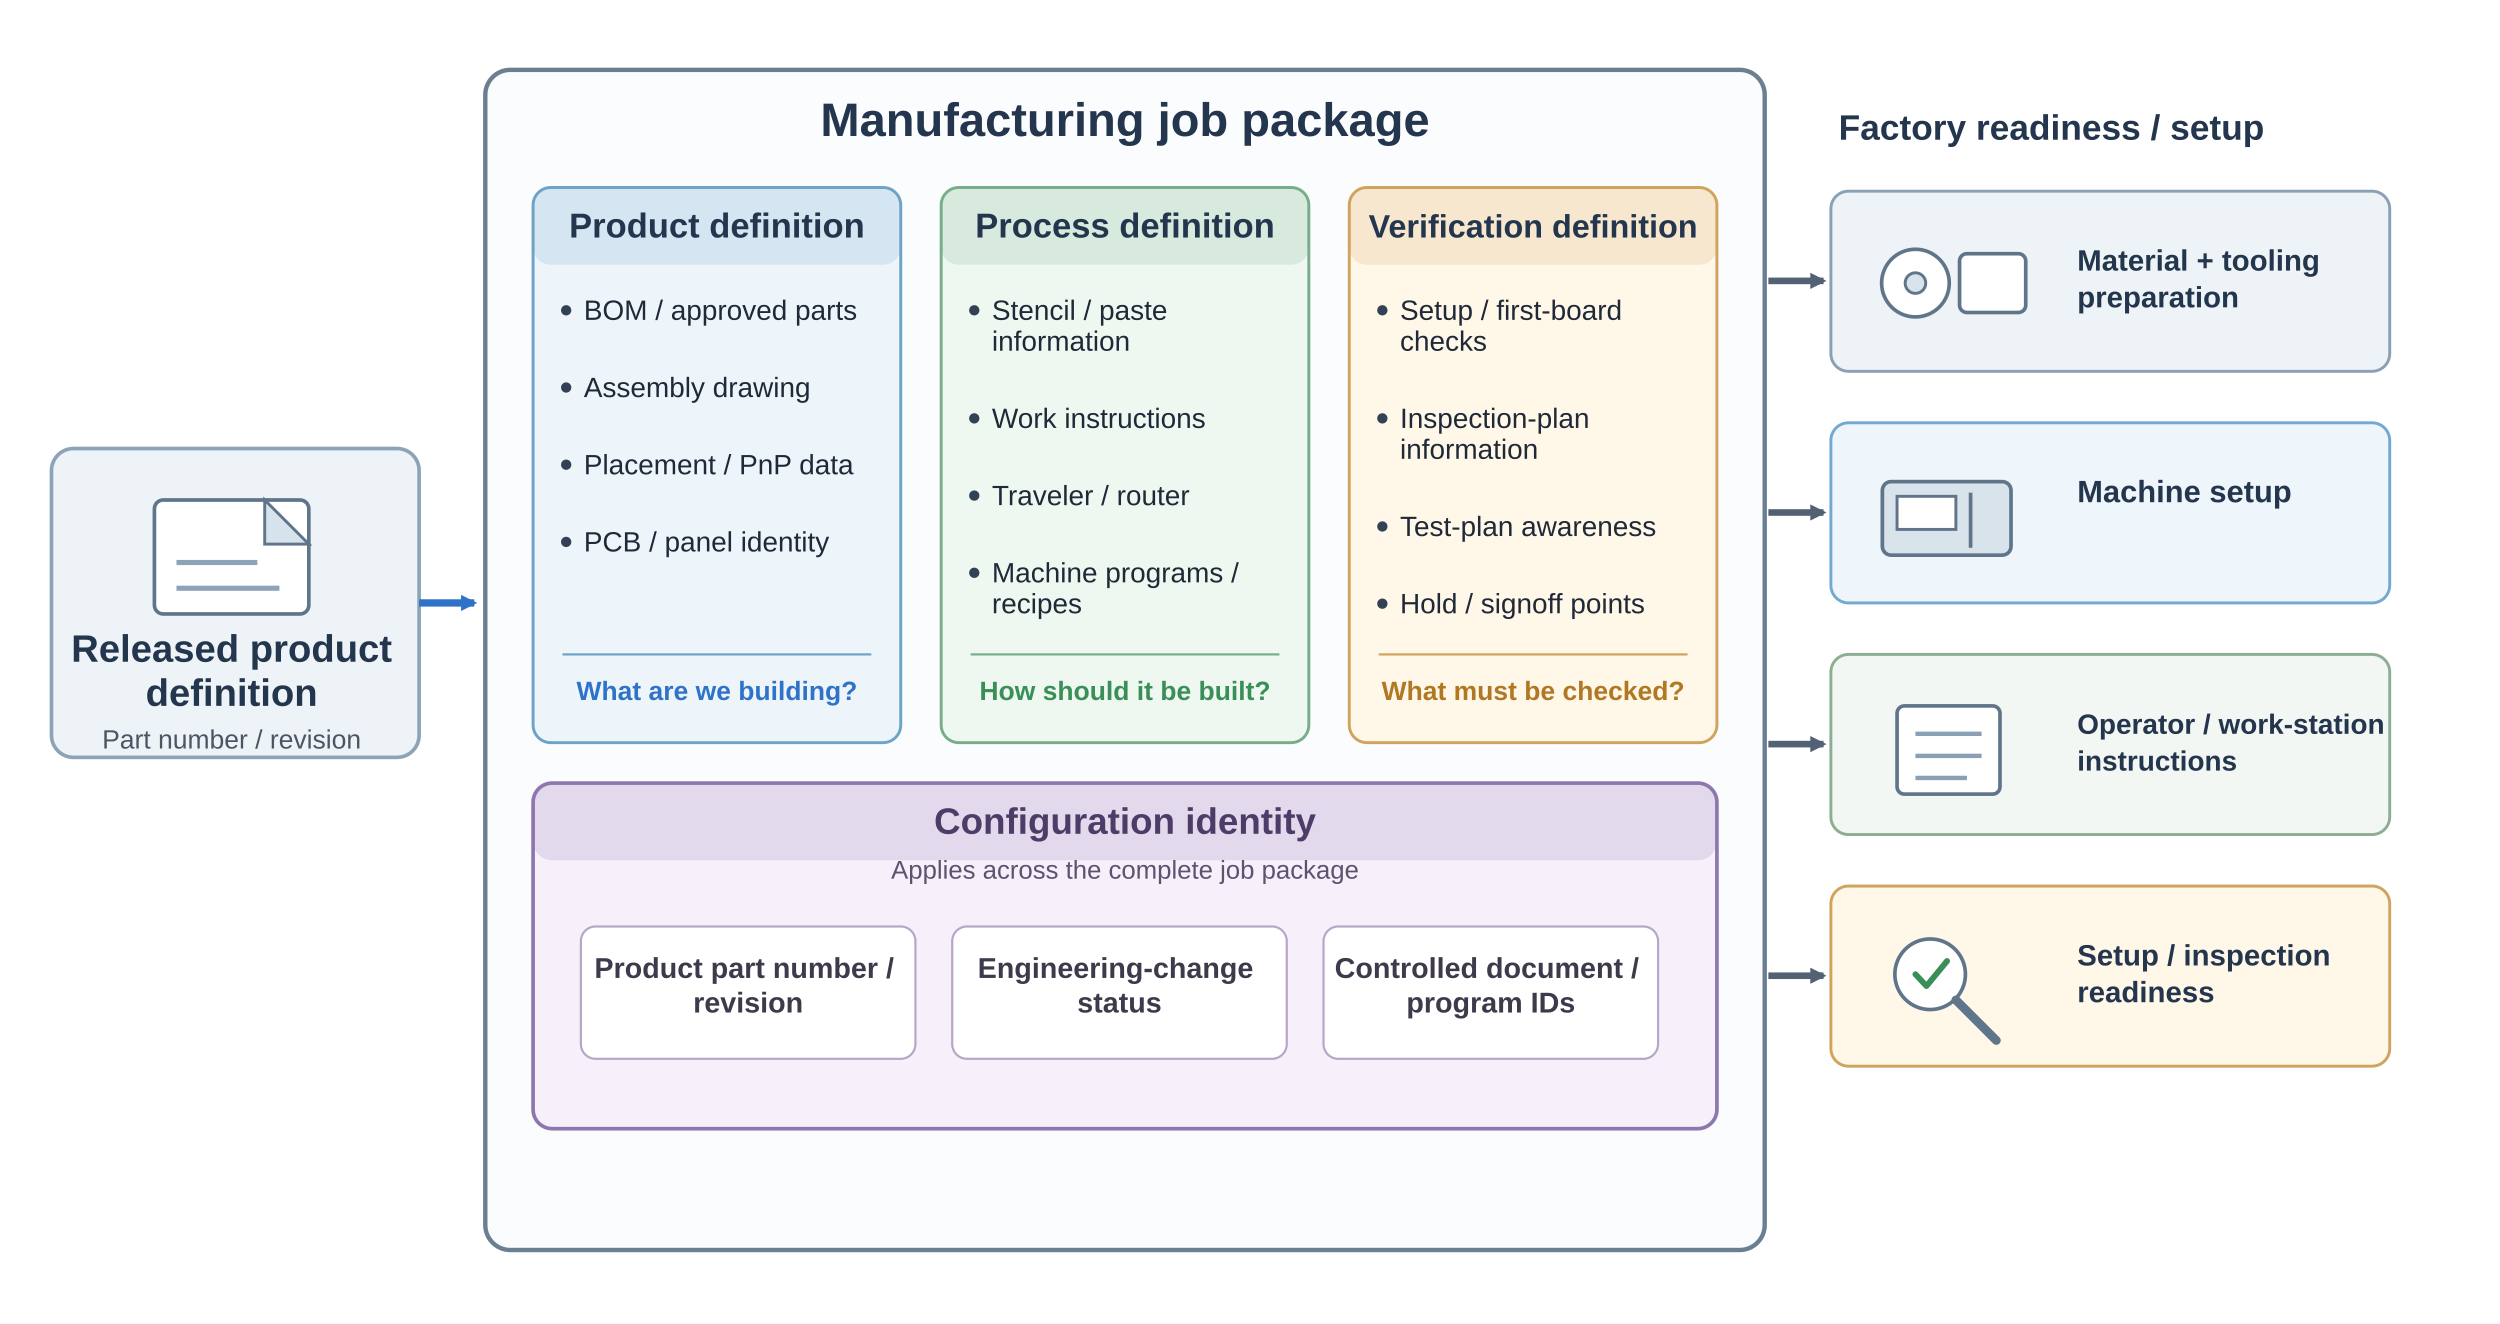
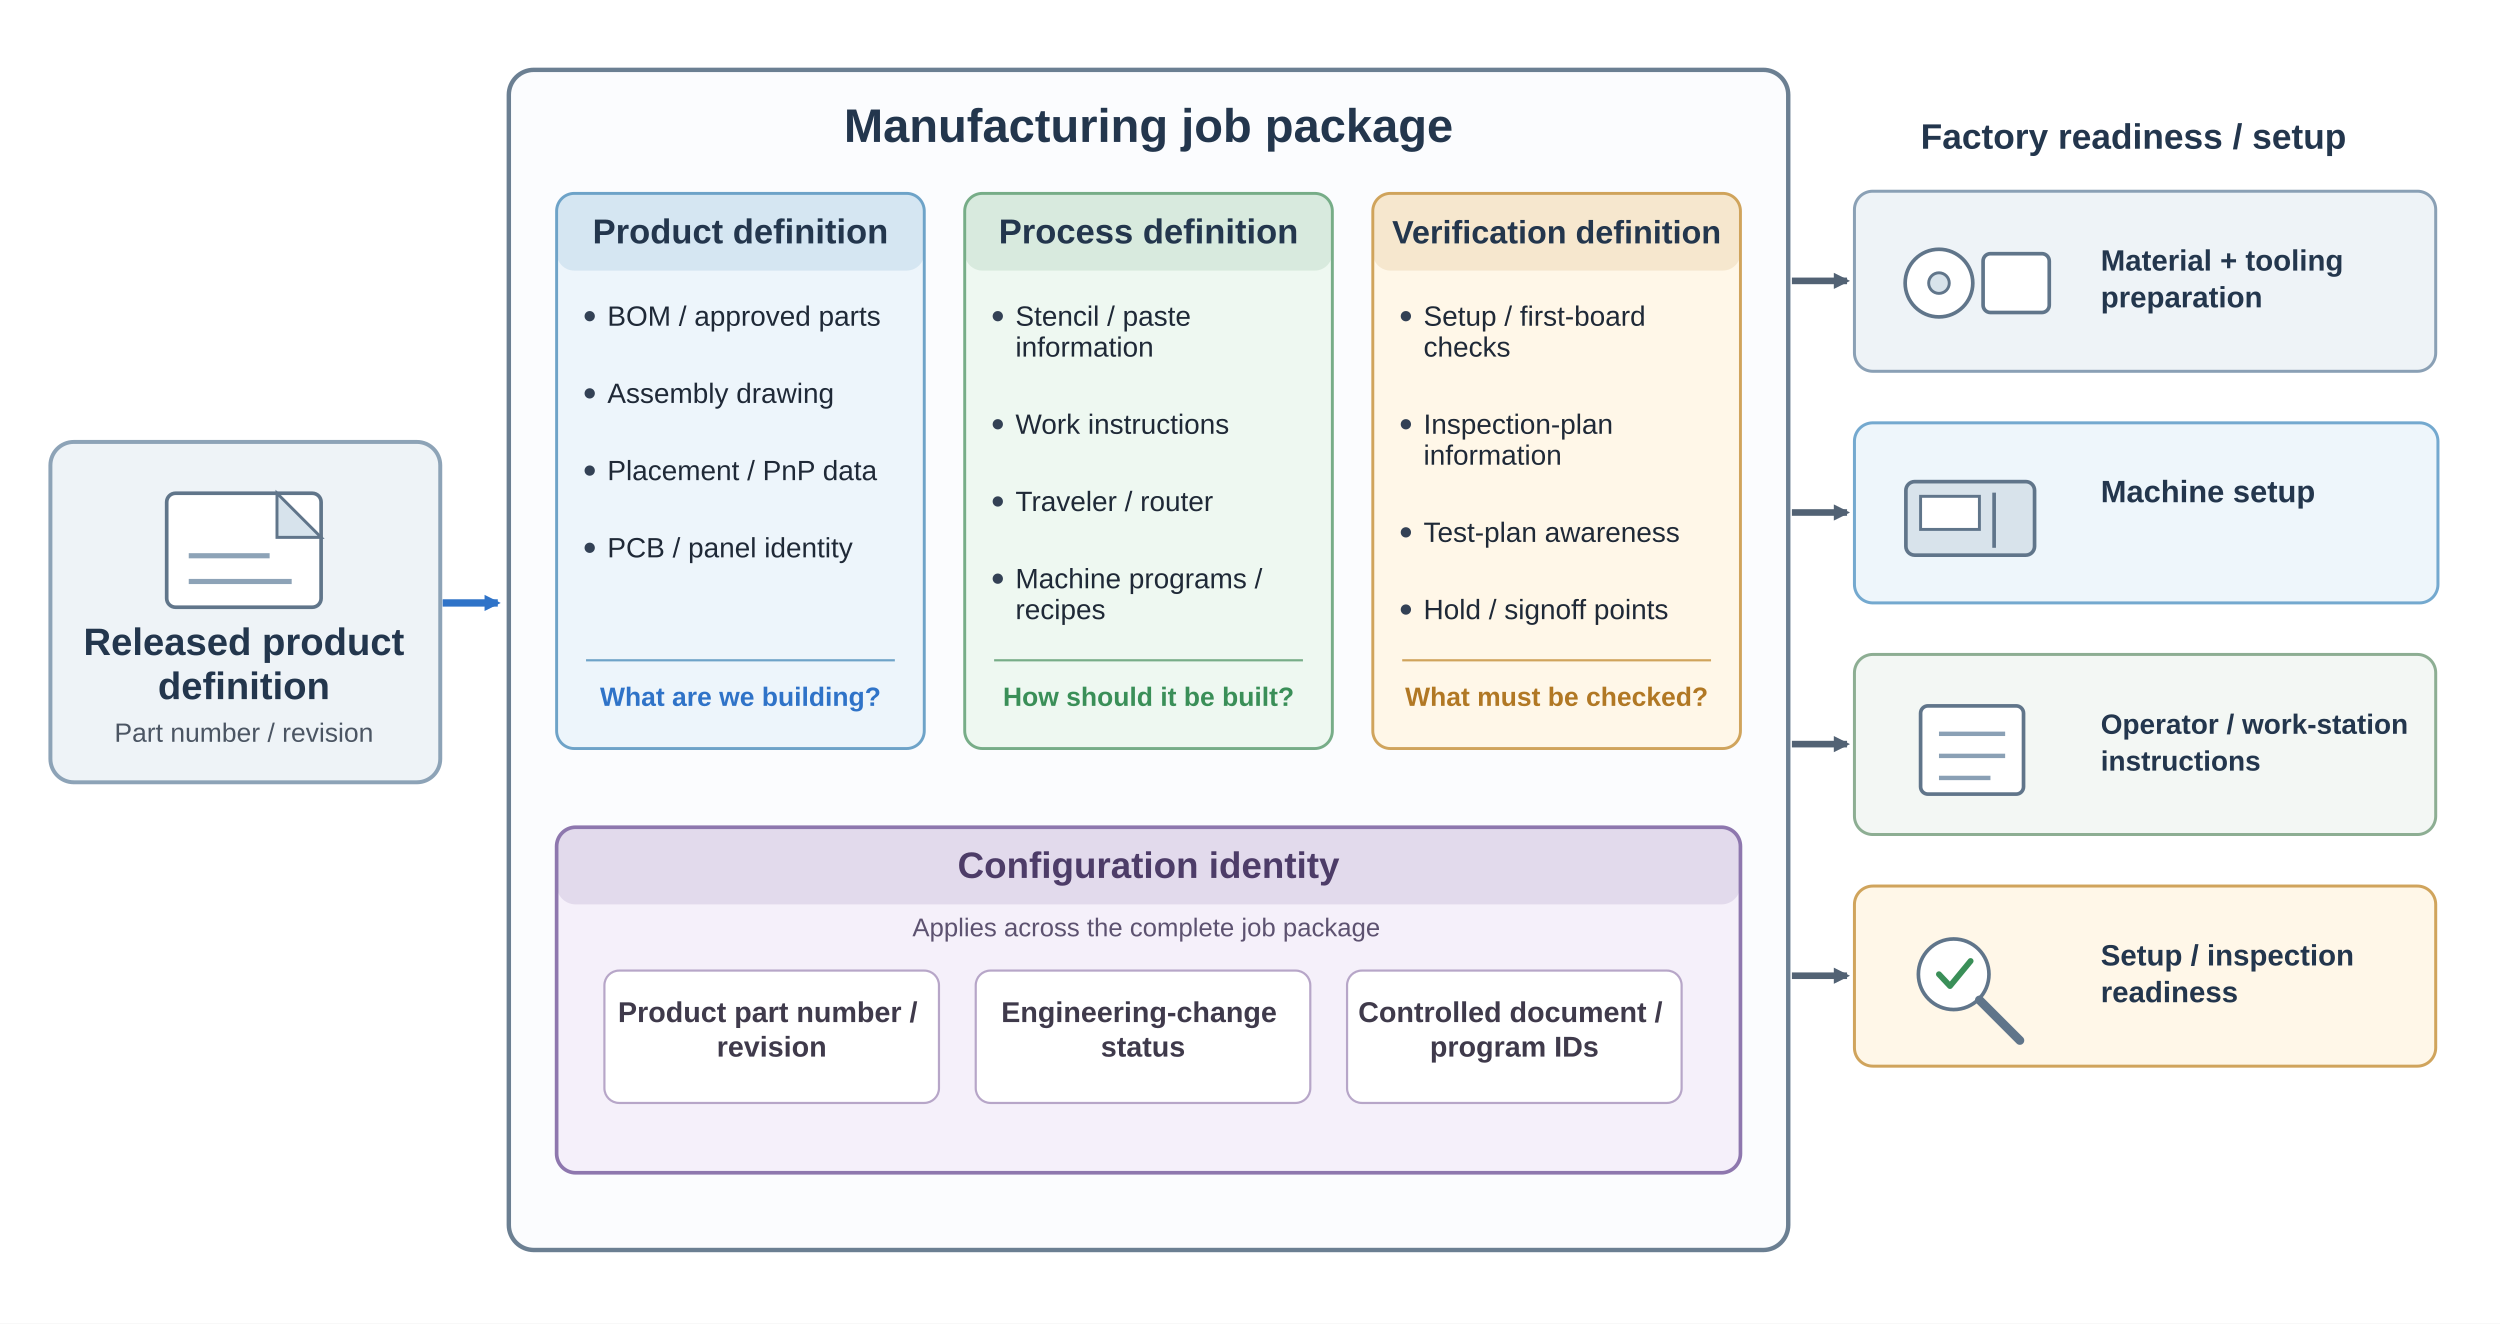
- <svg xmlns="http://www.w3.org/2000/svg" width="3400" height="1800" viewBox="0 0 3400 1800" preserveAspectRatio="xMidYMid meet">
-   <rect x="0" y="0" width="100%" height="100%" fill="#ffffff" />
-   <defs>
+ <svg xmlns="http://www.w3.org/2000/svg" width="3400" height="1800" viewBox="0 0 3400 1800" preserveAspectRatio="xMidYMid meet" version="1.1" id="svg51">
+   <rect x="0" y="0" width="100%" height="100%" fill="#ffffff" id="rect1" />
+   <defs id="defs2">
    <marker id="arrowBlue" markerWidth="22" markerHeight="22" refX="18" refY="11" orient="auto" markerUnits="userSpaceOnUse">
-       <path d="M0,0 L22,11 L0,22 z" fill="#2f73c8" />
+       <path d="M0,0 L22,11 L0,22 z" fill="#2f73c8" id="path1" />
    </marker>
    <marker id="arrowGray" markerWidth="22" markerHeight="22" refX="18" refY="11" orient="auto" markerUnits="userSpaceOnUse">
-       <path d="M0,0 L22,11 L0,22 z" fill="#526274" />
+       <path d="M0,0 L22,11 L0,22 z" fill="#526274" id="path2" />
    </marker>
  </defs>
-   <rect x="70" y="610" width="500" height="420" rx="30" fill="#eef3f7" stroke="#8da3b7" stroke-width="5" />
-   <rect x="210" y="680" width="210" height="155" rx="12" fill="#ffffff" stroke="#60758a" stroke-width="5" />
-   <path d="M360 680 L420 740 L360 740 Z" fill="#d7e3ec" stroke="#60758a" stroke-width="4" />
-   <line x1="240" y1="765" x2="350" y2="765" stroke="#8da3b7" stroke-width="7" />
-   <line x1="240" y1="800" x2="380" y2="800" stroke="#8da3b7" stroke-width="7" />
-   <text x="315" y="900" font-family="Arial, Helvetica, sans-serif" font-size="52" font-weight="bold" font-style="normal" text-anchor="middle" fill="#23364d">
-     <tspan x="315" dy="0">Released product</tspan>
+   <rect x="68.547" y="601.024" width="530.191" height="462.888" rx="31.811" fill="#eef3f7" stroke="#8da3b7" stroke-width="5.405" id="rect2" />
+   <rect x="226.702" y="670.821" width="210" height="155" rx="12" fill="#ffffff" stroke="#60758a" stroke-width="5" id="rect3" />
+   <path d="m 376.702,670.821 60,60 h -60 z" fill="#d7e3ec" stroke="#60758a" stroke-width="4" id="path3" />
+   <line x1="256.702" y1="755.821" x2="366.702" y2="755.821" stroke="#8da3b7" stroke-width="7" id="line3" />
+   <line x1="256.702" y1="790.821" x2="396.702" y2="790.821" stroke="#8da3b7" stroke-width="7" id="line4" />
+   <text x="331.702" y="890.821" font-family="Arial, Helvetica, sans-serif" font-size="52px" font-weight="bold" font-style="normal" text-anchor="middle" fill="#23364d" id="text4">
+     <tspan x="331.702" dy="0" id="tspan4">Released product</tspan>
  </text>
-   <text x="315" y="960" font-family="Arial, Helvetica, sans-serif" font-size="52" font-weight="bold" font-style="normal" text-anchor="middle" fill="#23364d">
-     <tspan x="315" dy="0">definition</tspan>
+   <text x="331.702" y="950.821" font-family="Arial, Helvetica, sans-serif" font-size="52px" font-weight="bold" font-style="normal" text-anchor="middle" fill="#23364d" id="text5">
+     <tspan x="331.702" dy="0" id="tspan5">definition</tspan>
  </text>
-   <text x="315" y="1018" font-family="Arial, Helvetica, sans-serif" font-size="36" font-weight="normal" font-style="normal" text-anchor="middle" fill="#4b5563">
-     <tspan x="315" dy="0">Part number / revision</tspan>
+   <text x="331.702" y="1008.821" font-family="Arial, Helvetica, sans-serif" font-size="36px" font-weight="normal" font-style="normal" text-anchor="middle" fill="#4b5563" id="text6">
+     <tspan x="331.702" dy="0" id="tspan6">Part number / revision</tspan>
  </text>
-   <line x1="570" y1="820" x2="645" y2="820" stroke="#2f73c8" stroke-width="10" marker-end="url(#arrowBlue)" />
-   <rect x="660" y="95" width="1740" height="1605" rx="34" fill="#fbfcfe" stroke="#6b7f92" stroke-width="6" />
-   <text x="1530" y="185" font-family="Arial, Helvetica, sans-serif" font-size="64" font-weight="bold" font-style="normal" text-anchor="middle" fill="#23364d">
-     <tspan x="1530" dy="0">Manufacturing job package</tspan>
+   <line x1="602" y1="820" x2="677" y2="820" stroke="#2f73c8" stroke-width="10" marker-end="url(#arrowBlue)" id="line6" />
+   <rect x="692" y="95" width="1740" height="1605" rx="34" fill="#fbfcfe" stroke="#6b7f92" stroke-width="6" id="rect6" />
+   <text x="1562" y="193" font-family="Arial, Helvetica, sans-serif" font-size="64px" font-weight="bold" font-style="normal" text-anchor="middle" fill="#23364d" id="text7">
+     <tspan x="1562" dy="0" id="tspan7">Manufacturing job package</tspan>
  </text>
-   <rect x="725" y="255" width="500" height="755" rx="24" fill="#edf5fb" stroke="#6ea3c8" stroke-width="4" />
-   <rect x="725" y="255" width="500" height="105" rx="24" fill="#6ea3c8" fill-opacity="0.18" stroke="none" />
-   <text x="975.0" y="323" font-family="Arial, Helvetica, sans-serif" font-size="47" font-weight="bold" font-style="normal" text-anchor="middle" fill="#23364d">
-     <tspan x="975.0" dy="0">Product definition</tspan>
+   <rect x="757" y="263" width="500" height="755" rx="24" fill="#edf5fb" stroke="#6ea3c8" stroke-width="4" id="rect7" />
+   <rect x="757" y="263" width="500" height="105" rx="24" fill="#6ea3c8" fill-opacity="0.18" stroke="none" id="rect8" />
+   <text x="1007" y="331" font-family="Arial, Helvetica, sans-serif" font-size="47px" font-weight="bold" font-style="normal" text-anchor="middle" fill="#23364d" id="text8">
+     <tspan x="1007" dy="0" id="tspan8">Product definition</tspan>
  </text>
-   <circle cx="770" cy="422" r="7" fill="#334155" />
-   <text x="794" y="435" font-family="Arial, Helvetica, sans-serif" font-size="38" font-weight="normal" font-style="normal" text-anchor="start" fill="#1f2937">
-     <tspan x="794" dy="0">BOM / approved parts</tspan>
+   <circle cx="802" cy="430" r="7" fill="#334155" id="circle8" />
+   <text x="826" y="443" font-family="Arial, Helvetica, sans-serif" font-size="38px" font-weight="normal" font-style="normal" text-anchor="start" fill="#1f2937" id="text9">
+     <tspan x="826" dy="0" id="tspan9">BOM / approved parts</tspan>
  </text>
-   <circle cx="770" cy="527" r="7" fill="#334155" />
-   <text x="794" y="540" font-family="Arial, Helvetica, sans-serif" font-size="38" font-weight="normal" font-style="normal" text-anchor="start" fill="#1f2937">
-     <tspan x="794" dy="0">Assembly drawing</tspan>
+   <circle cx="802" cy="535" r="7" fill="#334155" id="circle9" />
+   <text x="826" y="548" font-family="Arial, Helvetica, sans-serif" font-size="38px" font-weight="normal" font-style="normal" text-anchor="start" fill="#1f2937" id="text10">
+     <tspan x="826" dy="0" id="tspan10">Assembly drawing</tspan>
  </text>
-   <circle cx="770" cy="632" r="7" fill="#334155" />
-   <text x="794" y="645" font-family="Arial, Helvetica, sans-serif" font-size="38" font-weight="normal" font-style="normal" text-anchor="start" fill="#1f2937">
-     <tspan x="794" dy="0">Placement / PnP data</tspan>
+   <circle cx="802" cy="640" r="7" fill="#334155" id="circle10" />
+   <text x="826" y="653" font-family="Arial, Helvetica, sans-serif" font-size="38px" font-weight="normal" font-style="normal" text-anchor="start" fill="#1f2937" id="text11">
+     <tspan x="826" dy="0" id="tspan11">Placement / PnP data</tspan>
  </text>
-   <circle cx="770" cy="737" r="7" fill="#334155" />
-   <text x="794" y="750" font-family="Arial, Helvetica, sans-serif" font-size="38" font-weight="normal" font-style="normal" text-anchor="start" fill="#1f2937">
-     <tspan x="794" dy="0">PCB / panel identity</tspan>
+   <circle cx="802" cy="745" r="7" fill="#334155" id="circle11" />
+   <text x="826" y="758" font-family="Arial, Helvetica, sans-serif" font-size="38px" font-weight="normal" font-style="normal" text-anchor="start" fill="#1f2937" id="text12">
+     <tspan x="826" dy="0" id="tspan12">PCB / panel identity</tspan>
  </text>
-   <line x1="765" y1="890" x2="1185" y2="890" stroke="#6ea3c8" stroke-width="3" />
-   <text x="975.0" y="952" font-family="Arial, Helvetica, sans-serif" font-size="36" font-weight="bold" font-style="normal" text-anchor="middle" fill="#2f73c8">
-     <tspan x="975.0" dy="0">What are we building?</tspan>
+   <line x1="797" y1="898" x2="1217" y2="898" stroke="#6ea3c8" stroke-width="3" id="line12" />
+   <text x="1007" y="960" font-family="Arial, Helvetica, sans-serif" font-size="36px" font-weight="bold" font-style="normal" text-anchor="middle" fill="#2f73c8" id="text13">
+     <tspan x="1007" dy="0" id="tspan13">What are we building?</tspan>
  </text>
-   <rect x="1280" y="255" width="500" height="755" rx="24" fill="#eef8f1" stroke="#77ad88" stroke-width="4" />
-   <rect x="1280" y="255" width="500" height="105" rx="24" fill="#77ad88" fill-opacity="0.18" stroke="none" />
-   <text x="1530.0" y="323" font-family="Arial, Helvetica, sans-serif" font-size="47" font-weight="bold" font-style="normal" text-anchor="middle" fill="#23364d">
-     <tspan x="1530.0" dy="0">Process definition</tspan>
+   <rect x="1312" y="263" width="500" height="755" rx="24" fill="#eef8f1" stroke="#77ad88" stroke-width="4" id="rect13" />
+   <rect x="1312" y="263" width="500" height="105" rx="24" fill="#77ad88" fill-opacity="0.18" stroke="none" id="rect14" />
+   <text x="1562" y="331" font-family="Arial, Helvetica, sans-serif" font-size="47px" font-weight="bold" font-style="normal" text-anchor="middle" fill="#23364d" id="text14">
+     <tspan x="1562" dy="0" id="tspan14">Process definition</tspan>
  </text>
-   <circle cx="1325" cy="422" r="7" fill="#334155" />
-   <text x="1349" y="435" font-family="Arial, Helvetica, sans-serif" font-size="38" font-weight="normal" font-style="normal" text-anchor="start" fill="#1f2937">
-     <tspan x="1349" dy="0">Stencil / paste</tspan>
-     <tspan x="1349" dy="42">information</tspan>
+   <circle cx="1357" cy="430" r="7" fill="#334155" id="circle14" />
+   <text x="1381" y="443" font-family="Arial, Helvetica, sans-serif" font-size="38px" font-weight="normal" font-style="normal" text-anchor="start" fill="#1f2937" id="text16">
+     <tspan x="1381" dy="0" id="tspan15">Stencil / paste</tspan>
+     <tspan x="1381" dy="42" id="tspan16">information</tspan>
  </text>
-   <circle cx="1325" cy="569" r="7" fill="#334155" />
-   <text x="1349" y="582" font-family="Arial, Helvetica, sans-serif" font-size="38" font-weight="normal" font-style="normal" text-anchor="start" fill="#1f2937">
-     <tspan x="1349" dy="0">Work instructions</tspan>
+   <circle cx="1357" cy="577" r="7" fill="#334155" id="circle16" />
+   <text x="1381" y="590" font-family="Arial, Helvetica, sans-serif" font-size="38px" font-weight="normal" font-style="normal" text-anchor="start" fill="#1f2937" id="text17">
+     <tspan x="1381" dy="0" id="tspan17">Work instructions</tspan>
  </text>
-   <circle cx="1325" cy="674" r="7" fill="#334155" />
-   <text x="1349" y="687" font-family="Arial, Helvetica, sans-serif" font-size="38" font-weight="normal" font-style="normal" text-anchor="start" fill="#1f2937">
-     <tspan x="1349" dy="0">Traveler / router</tspan>
+   <circle cx="1357" cy="682" r="7" fill="#334155" id="circle17" />
+   <text x="1381" y="695" font-family="Arial, Helvetica, sans-serif" font-size="38px" font-weight="normal" font-style="normal" text-anchor="start" fill="#1f2937" id="text18">
+     <tspan x="1381" dy="0" id="tspan18">Traveler / router</tspan>
  </text>
-   <circle cx="1325" cy="779" r="7" fill="#334155" />
-   <text x="1349" y="792" font-family="Arial, Helvetica, sans-serif" font-size="38" font-weight="normal" font-style="normal" text-anchor="start" fill="#1f2937">
-     <tspan x="1349" dy="0">Machine programs /</tspan>
-     <tspan x="1349" dy="42">recipes</tspan>
+   <circle cx="1357" cy="787" r="7" fill="#334155" id="circle18" />
+   <text x="1381" y="800" font-family="Arial, Helvetica, sans-serif" font-size="38px" font-weight="normal" font-style="normal" text-anchor="start" fill="#1f2937" id="text20">
+     <tspan x="1381" dy="0" id="tspan19">Machine programs /</tspan>
+     <tspan x="1381" dy="42" id="tspan20">recipes</tspan>
  </text>
-   <line x1="1320" y1="890" x2="1740" y2="890" stroke="#77ad88" stroke-width="3" />
-   <text x="1530.0" y="952" font-family="Arial, Helvetica, sans-serif" font-size="36" font-weight="bold" font-style="normal" text-anchor="middle" fill="#3a8f58">
-     <tspan x="1530.0" dy="0">How should it be built?</tspan>
+   <line x1="1352" y1="898" x2="1772" y2="898" stroke="#77ad88" stroke-width="3" id="line20" />
+   <text x="1562" y="960" font-family="Arial, Helvetica, sans-serif" font-size="36px" font-weight="bold" font-style="normal" text-anchor="middle" fill="#3a8f58" id="text21">
+     <tspan x="1562" dy="0" id="tspan21">How should it be built?</tspan>
  </text>
-   <rect x="1835" y="255" width="500" height="755" rx="24" fill="#fff7e8" stroke="#d0a45c" stroke-width="4" />
-   <rect x="1835" y="255" width="500" height="105" rx="24" fill="#d0a45c" fill-opacity="0.18" stroke="none" />
-   <text x="2085.0" y="323" font-family="Arial, Helvetica, sans-serif" font-size="44" font-weight="bold" font-style="normal" text-anchor="middle" fill="#23364d">
-     <tspan x="2085.0" dy="0">Verification definition</tspan>
+   <rect x="1867" y="263" width="500" height="755" rx="24" fill="#fff7e8" stroke="#d0a45c" stroke-width="4" id="rect21" />
+   <rect x="1867" y="263" width="500" height="105" rx="24" fill="#d0a45c" fill-opacity="0.18" stroke="none" id="rect22" />
+   <text x="2117" y="331" font-family="Arial, Helvetica, sans-serif" font-size="44px" font-weight="bold" font-style="normal" text-anchor="middle" fill="#23364d" id="text22">
+     <tspan x="2117" dy="0" id="tspan22">Verification definition</tspan>
  </text>
-   <circle cx="1880" cy="422" r="7" fill="#334155" />
-   <text x="1904" y="435" font-family="Arial, Helvetica, sans-serif" font-size="38" font-weight="normal" font-style="normal" text-anchor="start" fill="#1f2937">
-     <tspan x="1904" dy="0">Setup / first-board</tspan>
-     <tspan x="1904" dy="42">checks</tspan>
+   <circle cx="1912" cy="430" r="7" fill="#334155" id="circle22" />
+   <text x="1936" y="443" font-family="Arial, Helvetica, sans-serif" font-size="38px" font-weight="normal" font-style="normal" text-anchor="start" fill="#1f2937" id="text24">
+     <tspan x="1936" dy="0" id="tspan23">Setup / first-board</tspan>
+     <tspan x="1936" dy="42" id="tspan24">checks</tspan>
  </text>
-   <circle cx="1880" cy="569" r="7" fill="#334155" />
-   <text x="1904" y="582" font-family="Arial, Helvetica, sans-serif" font-size="38" font-weight="normal" font-style="normal" text-anchor="start" fill="#1f2937">
-     <tspan x="1904" dy="0">Inspection-plan</tspan>
-     <tspan x="1904" dy="42">information</tspan>
+   <circle cx="1912" cy="577" r="7" fill="#334155" id="circle24" />
+   <text x="1936" y="590" font-family="Arial, Helvetica, sans-serif" font-size="38px" font-weight="normal" font-style="normal" text-anchor="start" fill="#1f2937" id="text26">
+     <tspan x="1936" dy="0" id="tspan25">Inspection-plan</tspan>
+     <tspan x="1936" dy="42" id="tspan26">information</tspan>
  </text>
-   <circle cx="1880" cy="716" r="7" fill="#334155" />
-   <text x="1904" y="729" font-family="Arial, Helvetica, sans-serif" font-size="38" font-weight="normal" font-style="normal" text-anchor="start" fill="#1f2937">
-     <tspan x="1904" dy="0">Test-plan awareness</tspan>
+   <circle cx="1912" cy="724" r="7" fill="#334155" id="circle26" />
+   <text x="1936" y="737" font-family="Arial, Helvetica, sans-serif" font-size="38px" font-weight="normal" font-style="normal" text-anchor="start" fill="#1f2937" id="text27">
+     <tspan x="1936" dy="0" id="tspan27">Test-plan awareness</tspan>
  </text>
-   <circle cx="1880" cy="821" r="7" fill="#334155" />
-   <text x="1904" y="834" font-family="Arial, Helvetica, sans-serif" font-size="38" font-weight="normal" font-style="normal" text-anchor="start" fill="#1f2937">
-     <tspan x="1904" dy="0">Hold / signoff points</tspan>
+   <circle cx="1912" cy="829" r="7" fill="#334155" id="circle27" />
+   <text x="1936" y="842" font-family="Arial, Helvetica, sans-serif" font-size="38px" font-weight="normal" font-style="normal" text-anchor="start" fill="#1f2937" id="text28">
+     <tspan x="1936" dy="0" id="tspan28">Hold / signoff points</tspan>
  </text>
-   <line x1="1875" y1="890" x2="2295" y2="890" stroke="#d0a45c" stroke-width="3" />
-   <text x="2085.0" y="952" font-family="Arial, Helvetica, sans-serif" font-size="36" font-weight="bold" font-style="normal" text-anchor="middle" fill="#b17824">
-     <tspan x="2085.0" dy="0">What must be checked?</tspan>
+   <line x1="1907" y1="898" x2="2327" y2="898" stroke="#d0a45c" stroke-width="3" id="line28" />
+   <text x="2117" y="960" font-family="Arial, Helvetica, sans-serif" font-size="36px" font-weight="bold" font-style="normal" text-anchor="middle" fill="#b17824" id="text29">
+     <tspan x="2117" dy="0" id="tspan29">What must be checked?</tspan>
  </text>
-   <rect x="725" y="1065" width="1610" height="470" rx="26" fill="#f5f0fa" stroke="#8e77ae" stroke-width="5" />
-   <rect x="725" y="1065" width="1610" height="105" rx="26" fill="#8e77ae" fill-opacity="0.18" stroke="none" />
-   <text x="1530" y="1134" font-family="Arial, Helvetica, sans-serif" font-size="50" font-weight="bold" font-style="normal" text-anchor="middle" fill="#4d3c68">
-     <tspan x="1530" dy="0">Configuration identity</tspan>
+   <rect x="757" y="1125" width="1610" height="470" rx="26" fill="#f5f0fa" stroke="#8e77ae" stroke-width="5" id="rect29" />
+   <rect x="757" y="1125" width="1610" height="105" rx="26" fill="#8e77ae" fill-opacity="0.18" stroke="none" id="rect30" />
+   <text x="1562" y="1194" font-family="Arial, Helvetica, sans-serif" font-size="50px" font-weight="bold" font-style="normal" text-anchor="middle" fill="#4d3c68" id="text30">
+     <tspan x="1562" dy="0" id="tspan30">Configuration identity</tspan>
  </text>
-   <text x="1530" y="1195" font-family="Arial, Helvetica, sans-serif" font-size="35" font-weight="normal" font-style="normal" text-anchor="middle" fill="#5d5270">
-     <tspan x="1530" dy="0">Applies across the complete job package</tspan>
+   <text x="1558.94" y="1273.358" font-family="Arial, Helvetica, sans-serif" font-size="35px" font-weight="normal" font-style="normal" text-anchor="middle" fill="#5d5270" id="text31">
+     <tspan x="1558.94" dy="0" id="tspan31">Applies across the complete job package</tspan>
  </text>
-   <rect x="790" y="1260" width="455" height="180" rx="20" fill="#ffffff" stroke="#b7a6c8" stroke-width="3" />
-   <text x="1017.5" y="1330" font-family="Arial, Helvetica, sans-serif" font-size="39" font-weight="bold" font-style="normal" text-anchor="middle" fill="#3f3a4b">
-     <tspan x="1017.5" dy="0">Product part number /</tspan>
-     <tspan x="1017.5" dy="47">revision</tspan>
+   <rect x="822" y="1320" width="455" height="180" rx="20" fill="#ffffff" stroke="#b7a6c8" stroke-width="3" id="rect31" />
+   <text x="1049.5" y="1390" font-family="Arial, Helvetica, sans-serif" font-size="39px" font-weight="bold" font-style="normal" text-anchor="middle" fill="#3f3a4b" id="text33">
+     <tspan x="1049.5" dy="0" id="tspan32">Product part number /</tspan>
+     <tspan x="1049.5" dy="47" id="tspan33">revision</tspan>
  </text>
-   <rect x="1295" y="1260" width="455" height="180" rx="20" fill="#ffffff" stroke="#b7a6c8" stroke-width="3" />
-   <text x="1522.5" y="1330" font-family="Arial, Helvetica, sans-serif" font-size="39" font-weight="bold" font-style="normal" text-anchor="middle" fill="#3f3a4b">
-     <tspan x="1522.5" dy="0">Engineering-change</tspan>
-     <tspan x="1522.5" dy="47">status</tspan>
+   <rect x="1327" y="1320" width="455" height="180" rx="20" fill="#ffffff" stroke="#b7a6c8" stroke-width="3" id="rect33" />
+   <text x="1554.5" y="1390" font-family="Arial, Helvetica, sans-serif" font-size="39px" font-weight="bold" font-style="normal" text-anchor="middle" fill="#3f3a4b" id="text35">
+     <tspan x="1554.5" dy="0" id="tspan34">Engineering-change</tspan>
+     <tspan x="1554.5" dy="47" id="tspan35">status</tspan>
  </text>
-   <rect x="1800" y="1260" width="455" height="180" rx="20" fill="#ffffff" stroke="#b7a6c8" stroke-width="3" />
-   <text x="2027.5" y="1330" font-family="Arial, Helvetica, sans-serif" font-size="39" font-weight="bold" font-style="normal" text-anchor="middle" fill="#3f3a4b">
-     <tspan x="2027.5" dy="0">Controlled document /</tspan>
-     <tspan x="2027.5" dy="47">program IDs</tspan>
+   <rect x="1832" y="1320" width="455" height="180" rx="20" fill="#ffffff" stroke="#b7a6c8" stroke-width="3" id="rect35" />
+   <text x="2059.5" y="1390" font-family="Arial, Helvetica, sans-serif" font-size="39px" font-weight="bold" font-style="normal" text-anchor="middle" fill="#3f3a4b" id="text37">
+     <tspan x="2059.5" dy="0" id="tspan36">Controlled document /</tspan>
+     <tspan x="2059.5" dy="47" id="tspan37">program IDs</tspan>
  </text>
-   <rect x="2490" y="260" width="760" height="245" rx="24" fill="#eef3f7" stroke="#8aa0b5" stroke-width="4" />
-   <circle cx="2605" cy="385" r="46" fill="#ffffff" stroke="#60758a" stroke-width="5" />
-   <circle cx="2605" cy="385" r="14" fill="#d8e3eb" stroke="#60758a" stroke-width="4" />
-   <rect x="2665" y="345" width="90" height="80" rx="10" fill="#ffffff" stroke="#60758a" stroke-width="5" />
-   <text x="2785" y="368" font-family="Arial, Helvetica, sans-serif" font-size="40" font-weight="bold" font-style="normal" text-anchor="start" fill="#23364d">
-     <tspan x="2825" dy="0">Material + tooling</tspan>
-     <tspan x="2825" dy="50">preparation</tspan>
+   <rect x="2522.04" y="260.039" width="790.517" height="244.921" rx="24.964" fill="#eef3f7" stroke="#8aa0b5" stroke-width="4.079" id="rect37" />
+   <circle cx="2637" cy="385" r="46" fill="#ffffff" stroke="#60758a" stroke-width="5" id="circle37" />
+   <circle cx="2637" cy="385" r="14" fill="#d8e3eb" stroke="#60758a" stroke-width="4" id="circle38" />
+   <rect x="2697" y="345" width="90" height="80" rx="10" fill="#ffffff" stroke="#60758a" stroke-width="5" id="rect38" />
+   <text x="2817" y="368" font-family="Arial, Helvetica, sans-serif" font-size="40px" font-weight="bold" font-style="normal" text-anchor="start" fill="#23364d" id="text39">
+     <tspan x="2857" dy="0" id="tspan38">Material + tooling</tspan>
+     <tspan x="2857" dy="50" id="tspan39">preparation</tspan>
  </text>
-   <rect x="2490" y="575" width="760" height="245" rx="24" fill="#eef6fb" stroke="#74a9cf" stroke-width="4" />
-   <rect x="2560" y="655" width="175" height="100" rx="12" fill="#d8e3eb" stroke="#60758a" stroke-width="5" />
-   <rect x="2580" y="675" width="80" height="45" fill="#ffffff" stroke="#60758a" stroke-width="4" />
-   <line x1="2680" y1="670" x2="2680" y2="745" stroke="#60758a" stroke-width="5" />
-   <text x="2785" y="683" font-family="Arial, Helvetica, sans-serif" font-size="42" font-weight="bold" font-style="normal" text-anchor="start" fill="#23364d">
-     <tspan x="2825" dy="0">Machine setup</tspan>
+   <rect x="2522.043" y="575.043" width="793.569" height="244.913" rx="25.06" fill="#eef6fb" stroke="#74a9cf" stroke-width="4.087" id="rect39" />
+   <rect x="2592" y="655" width="175" height="100" rx="12" fill="#d8e3eb" stroke="#60758a" stroke-width="5" id="rect40" />
+   <rect x="2612" y="675" width="80" height="45" fill="#ffffff" stroke="#60758a" stroke-width="4" id="rect41" />
+   <line x1="2712" y1="670" x2="2712" y2="745" stroke="#60758a" stroke-width="5" id="line41" />
+   <text x="2817" y="683" font-family="Arial, Helvetica, sans-serif" font-size="42px" font-weight="bold" font-style="normal" text-anchor="start" fill="#23364d" id="text41">
+     <tspan x="2857" dy="0" id="tspan41">Machine setup</tspan>
  </text>
-   <rect x="2490" y="890" width="760" height="245" rx="24" fill="#f3f7f4" stroke="#8dae93" stroke-width="4" />
-   <rect x="2580" y="960" width="140" height="120" rx="10" fill="#ffffff" stroke="#60758a" stroke-width="5" />
-   <line x1="2605" y1="998" x2="2695" y2="998" stroke="#8aa0b5" stroke-width="6" />
-   <line x1="2605" y1="1028" x2="2695" y2="1028" stroke="#8aa0b5" stroke-width="6" />
-   <line x1="2605" y1="1058" x2="2675" y2="1058" stroke="#8aa0b5" stroke-width="6" />
-   <text x="2785" y="998" font-family="Arial, Helvetica, sans-serif" font-size="38" font-weight="bold" font-style="normal" text-anchor="start" fill="#23364d">
-     <tspan x="2825" dy="0">Operator / work-station</tspan>
-     <tspan x="2825" dy="50">instructions</tspan>
+   <rect x="2522.04" y="890.039" width="790.517" height="244.921" rx="24.964" fill="#f3f7f4" stroke="#8dae93" stroke-width="4.079" id="rect42" />
+   <rect x="2612" y="960" width="140" height="120" rx="10" fill="#ffffff" stroke="#60758a" stroke-width="5" id="rect43" />
+   <line x1="2637" y1="998" x2="2727" y2="998" stroke="#8aa0b5" stroke-width="6" id="line43" />
+   <line x1="2637" y1="1028" x2="2727" y2="1028" stroke="#8aa0b5" stroke-width="6" id="line44" />
+   <line x1="2637" y1="1058" x2="2707" y2="1058" stroke="#8aa0b5" stroke-width="6" id="line45" />
+   <text x="2817" y="998" font-family="Arial, Helvetica, sans-serif" font-size="38px" font-weight="bold" font-style="normal" text-anchor="start" fill="#23364d" id="text46">
+     <tspan x="2857" dy="0" id="tspan45">Operator / work-station</tspan>
+     <tspan x="2857" dy="50" id="tspan46">instructions</tspan>
  </text>
-   <rect x="2490" y="1205" width="760" height="245" rx="24" fill="#fff7e8" stroke="#d0a45c" stroke-width="4" />
-   <circle cx="2625" cy="1325" r="48" fill="#ffffff" stroke="#60758a" stroke-width="5" />
-   <line x1="2660" y1="1360" x2="2715" y2="1415" stroke="#60758a" stroke-width="12" stroke-linecap="round" />
-   <path d="M 2605 1325 l 15 16 l 28 -34" fill="none" stroke="#3a8f58" stroke-width="8" stroke-linecap="round" stroke-linejoin="round" />
-   <text x="2785" y="1313" font-family="Arial, Helvetica, sans-serif" font-size="40" font-weight="bold" font-style="normal" text-anchor="start" fill="#23364d">
-     <tspan x="2825" dy="0">Setup / inspection</tspan>
-     <tspan x="2825" dy="50">readiness</tspan>
+   <rect x="2522.04" y="1205.039" width="790.517" height="244.921" rx="24.964" fill="#fff7e8" stroke="#d0a45c" stroke-width="4.079" id="rect46" />
+   <circle cx="2657" cy="1325" r="48" fill="#ffffff" stroke="#60758a" stroke-width="5" id="circle46" />
+   <line x1="2692" y1="1360" x2="2747" y2="1415" stroke="#60758a" stroke-width="12" stroke-linecap="round" id="line46" />
+   <path d="m 2637,1325 15,16 28,-34" fill="none" stroke="#3a8f58" stroke-width="8" stroke-linecap="round" stroke-linejoin="round" id="path46" />
+   <text x="2817" y="1313" font-family="Arial, Helvetica, sans-serif" font-size="40px" font-weight="bold" font-style="normal" text-anchor="start" fill="#23364d" id="text48">
+     <tspan x="2857" dy="0" id="tspan47">Setup / inspection</tspan>
+     <tspan x="2857" dy="50" id="tspan48">readiness</tspan>
  </text>
-   <line x1="2405" y1="382" x2="2480" y2="382" stroke="#526274" stroke-width="9" marker-end="url(#arrowGray)" />
-   <line x1="2405" y1="697" x2="2480" y2="697" stroke="#526274" stroke-width="9" marker-end="url(#arrowGray)" />
-   <line x1="2405" y1="1012" x2="2480" y2="1012" stroke="#526274" stroke-width="9" marker-end="url(#arrowGray)" />
-   <line x1="2405" y1="1327" x2="2480" y2="1327" stroke="#526274" stroke-width="9" marker-end="url(#arrowGray)" />
-   <text x="2870" y="190" font-family="Arial, Helvetica, sans-serif" font-size="48" font-weight="bold" font-style="normal" text-anchor="middle" fill="#23364d">
-     <tspan x="2790" dy="0">Factory readiness / setup</tspan>
+   <line x1="2437" y1="382" x2="2512" y2="382" stroke="#526274" stroke-width="9" marker-end="url(#arrowGray)" id="line48" />
+   <line x1="2437" y1="697" x2="2512" y2="697" stroke="#526274" stroke-width="9" marker-end="url(#arrowGray)" id="line49" />
+   <line x1="2437" y1="1012" x2="2512" y2="1012" stroke="#526274" stroke-width="9" marker-end="url(#arrowGray)" id="line50" />
+   <line x1="2437" y1="1327" x2="2512" y2="1327" stroke="#526274" stroke-width="9" marker-end="url(#arrowGray)" id="line51" />
+   <text x="2981.55" y="202.238" font-family="Arial, Helvetica, sans-serif" font-size="48px" font-weight="bold" font-style="normal" text-anchor="middle" fill="#23364d" id="text51">
+     <tspan x="2901.55" dy="0" id="tspan51">Factory readiness / setup</tspan>
  </text>
</svg>
